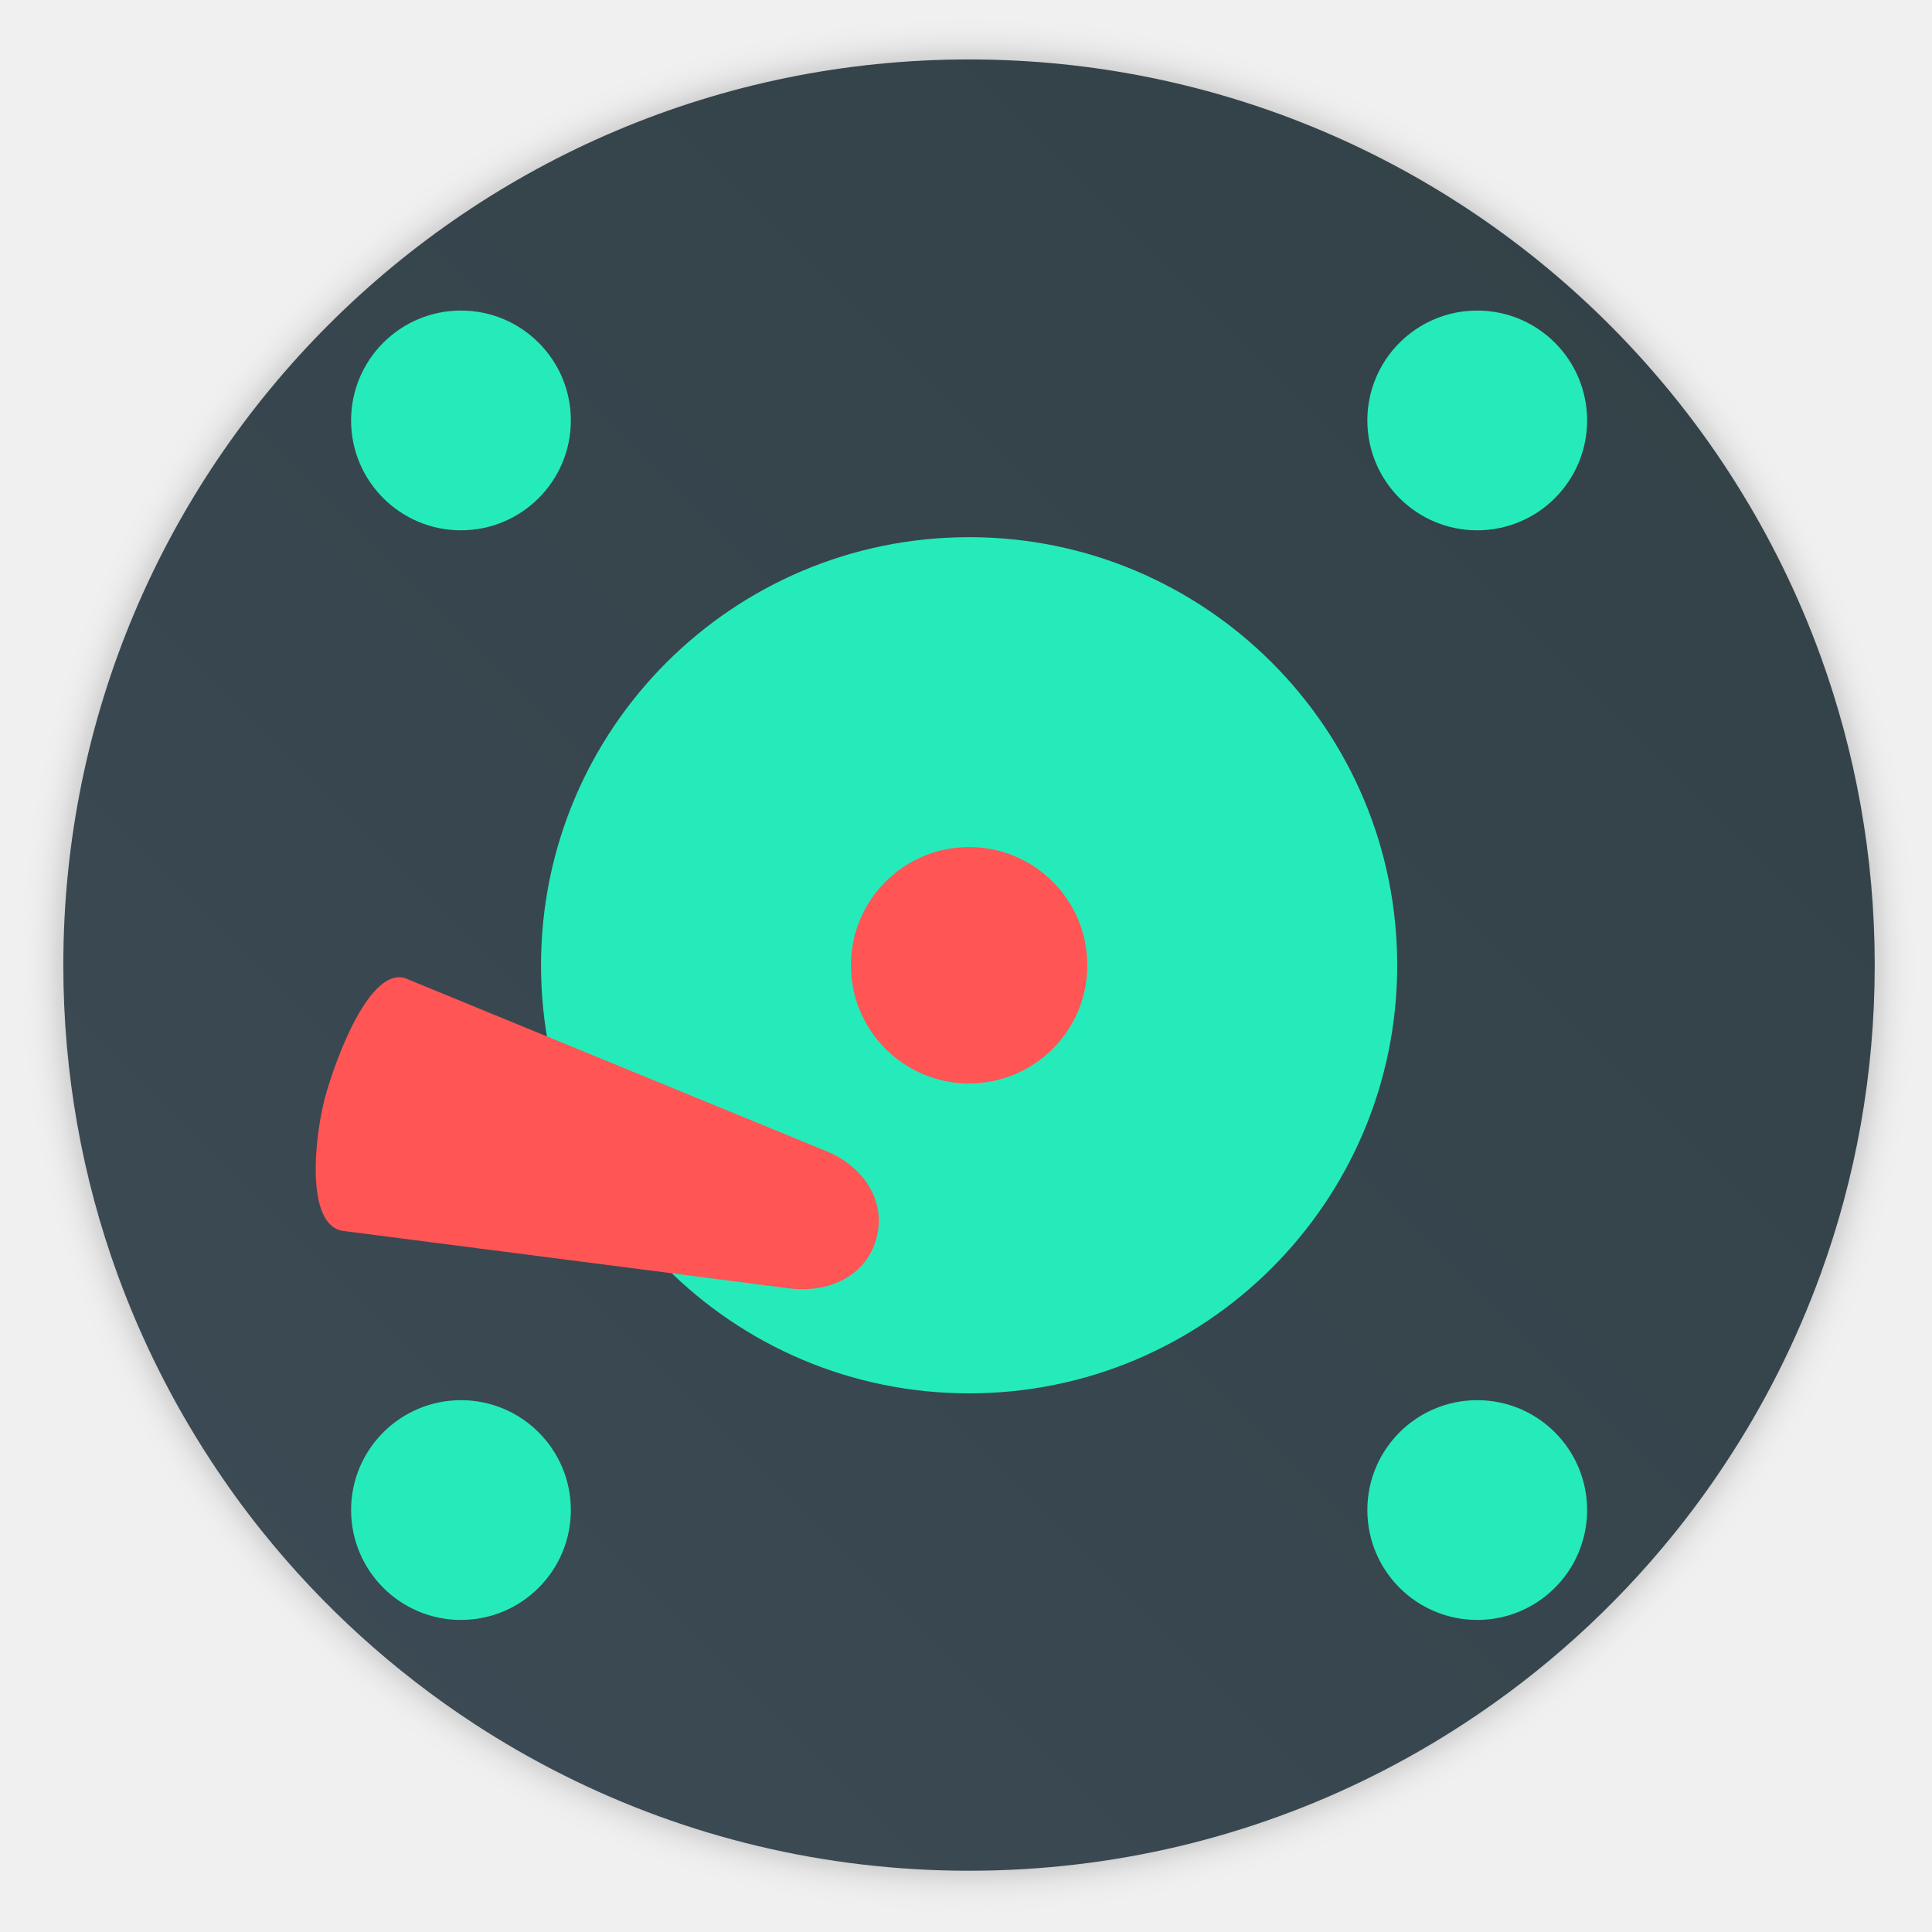
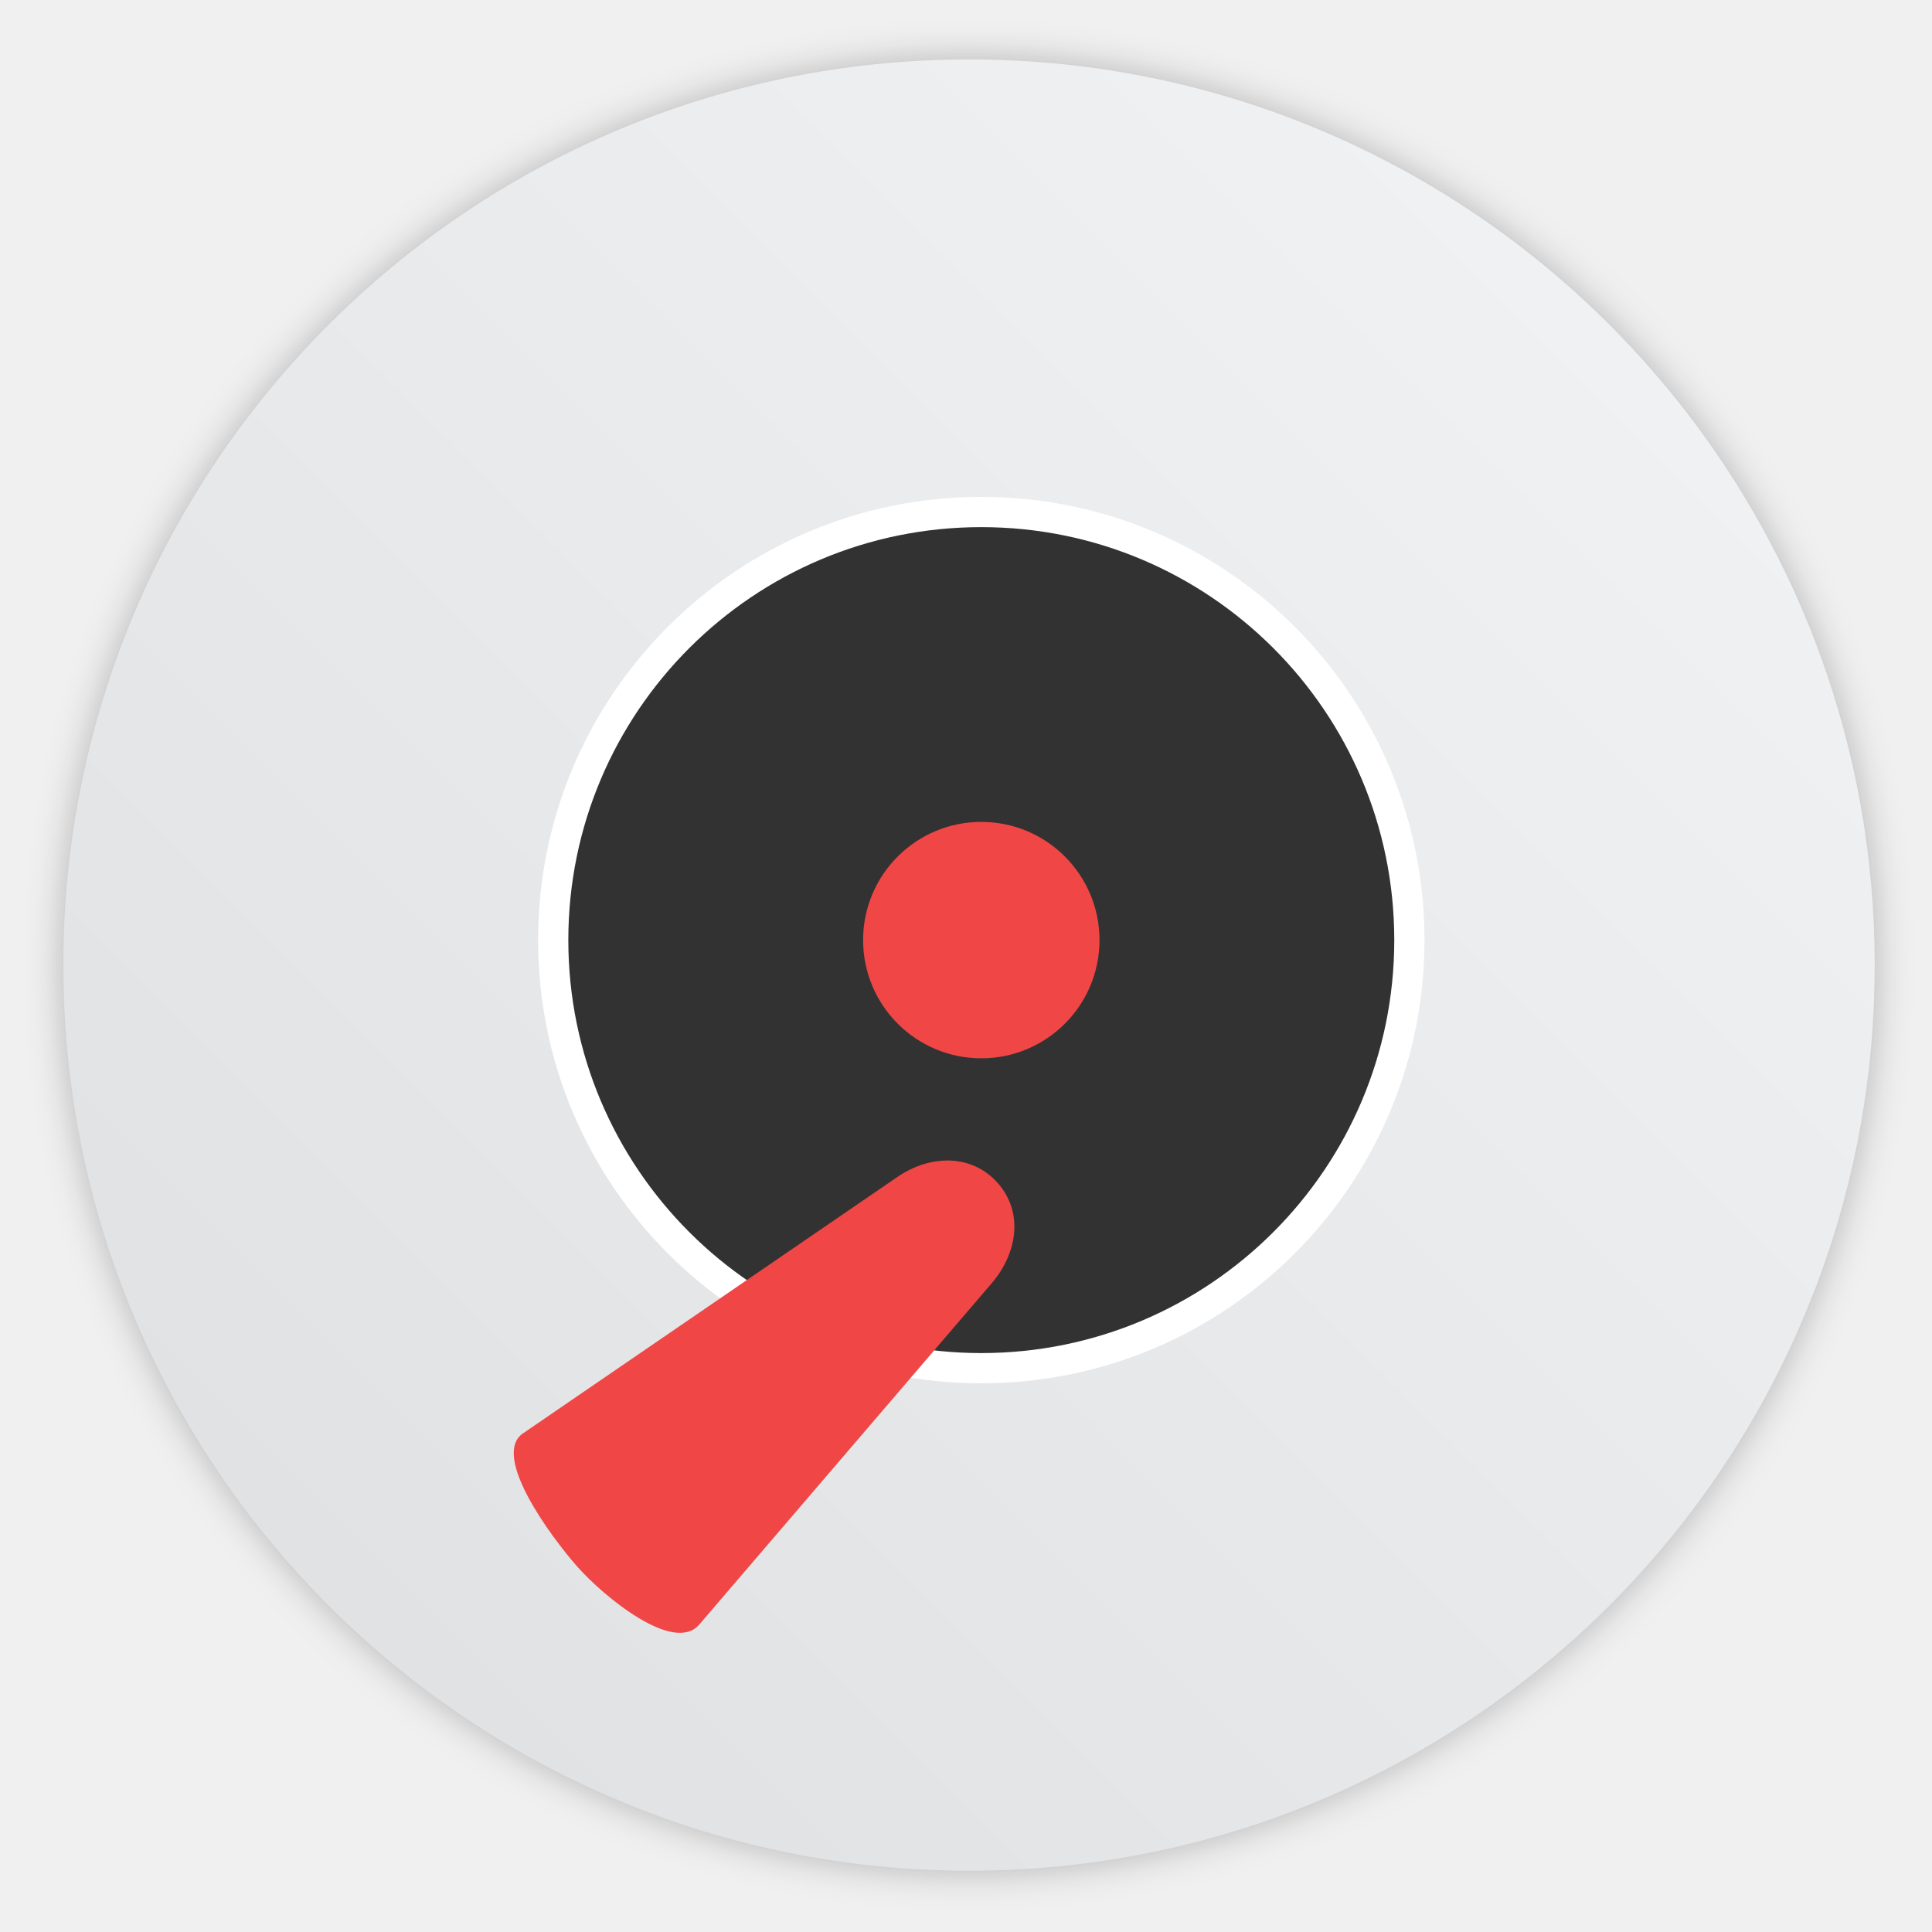
<svg xmlns="http://www.w3.org/2000/svg" width="64" height="64" version="1.1" viewBox="0 0 16.933 16.933">
  <defs>
    <filter id="filter11290" x="-.024" y="-.024" width="1.048" height="1.048" color-interpolation-filters="sRGB">
      <feGaussianBlur stdDeviation="0.159" />
    </filter>
    <linearGradient id="linearGradient1005" x1=".739" x2="16.388" y1="16.296" y2=".647" gradientTransform="translate(-.0078552 -5.0139e-5)" gradientUnits="userSpaceOnUse">
-       <stop stop-color="#3c4b55" offset="0" />
-       <stop stop-color="#324146" offset="1" />
+       <stop stop-color="#dddfe1" offset="0" />
+       <stop stop-color="#f3f4f6" offset="1" />
    </linearGradient>
  </defs>
  <circle cx="8.494" cy="8.46" r="7.938" filter="url(#filter11290)" opacity=".25" stroke-width=".14" />
  <path d="m16.431 8.46c0 0.952-0.167 1.864-0.475 2.709-0.214 0.588-0.494 1.143-0.834 1.657-0.142 0.216-0.295 0.425-0.457 0.625-0.52 0.642-1.137 1.201-1.831 1.654-0.255 0.167-0.521 0.32-0.795 0.457-1.067 0.534-2.271 0.834-3.546 0.834s-2.479-0.3-3.546-0.834c-0.275-0.137-0.54-0.29-0.796-0.457-0.702-0.46-1.327-1.027-1.851-1.68-0.163-0.202-0.315-0.413-0.457-0.631-0.33-0.505-0.604-1.051-0.814-1.627-0.307-0.845-0.474-1.757-0.474-2.708 0-4.384 3.554-7.938 7.938-7.938 2.2 0 4.192 0.895 5.63 2.342 0.414 0.417 0.783 0.879 1.096 1.379 0.296 0.471 0.544 0.976 0.737 1.507 0.307 0.846 0.475 1.758 0.475 2.709z" fill="url(#linearGradient1005)" stroke-width=".031" />
-   <g fill="#5e4aa6" stroke-width=".265">
-     <circle cx="-330.35" cy="-328.38" r="0" />
-     <circle cx="-312.11" cy="-326.25" r="0" />
-     <circle cx="-306.02" cy="-333.07" r="0" />
-     <circle cx="-308.84" cy="-326.01" r="0" />
+   <g fill="#5e4aa6">
+     <g stroke-width=".265">
+       <circle cx="-330.35" cy="-328.38" r="0" />
+       <circle cx="-312.11" cy="-326.25" r="0" />
+       <circle cx="-306.02" cy="-333.07" r="0" />
+       <circle cx="-308.84" cy="-326.01" r="0" />
+     </g>
+     <circle cx="-298.82" cy="-353.17" r="0" stroke-width=".265" />
+     <g transform="translate(10.272 -16.531)" stroke-width=".265">
+       <circle cx="-330.35" cy="-328.38" r="0" />
+       <circle cx="-39.434" cy="6.44" r="0" fill-rule="evenodd" />
+       <circle cx="-306.9" cy="-332.28" r="0" />
+     </g>
  </g>
-   <g transform="translate(-.092845 -.0471)" fill="#25ebbb">
-     <circle cx="4.133" cy="3.732" r=".963" />
-     <circle cx="13.04" cy="3.732" r=".963" />
-     <circle cx="4.133" cy="13.282" r=".963" />
-     <circle cx="13.04" cy="13.282" r=".963" />
+   <g transform="translate(.048588 1.2505)">
+     <circle cx="8.552" cy="6.989" r="3.752" fill="#323232" stroke="#fff" stroke-width=".265" />
+     <path d="m4.537 11.311 3.281-2.247c0.285-0.195 0.651-0.204 0.879 0.055 0.228 0.259 0.17 0.617-0.055 0.879l-2.562 2.99c-0.225 0.262-0.843-0.251-1.071-0.51-0.228-0.259-0.757-0.972-0.473-1.167z" fill="#f04646" />
+     <circle cx="8.552" cy="6.989" r="1.036" fill="#f04646" />
  </g>
-   <g transform="translate(-.00017841 .58307)">
-     <circle cx="8.494" cy="7.877" r="3.752" fill="#25ebbb" />
-     <circle cx="8.494" cy="7.877" r="1.036" fill="#f55" />
-   </g>
-   <path d="m3.565 8.579 3.679 1.511c0.319 0.131 0.528 0.432 0.437 0.765-0.091 0.333-0.423 0.481-0.765 0.437l-3.905-0.503c-0.342-0.044-0.252-0.842-0.161-1.175 0.091-0.333 0.397-1.166 0.717-1.035z" fill="#f55" />
</svg>
